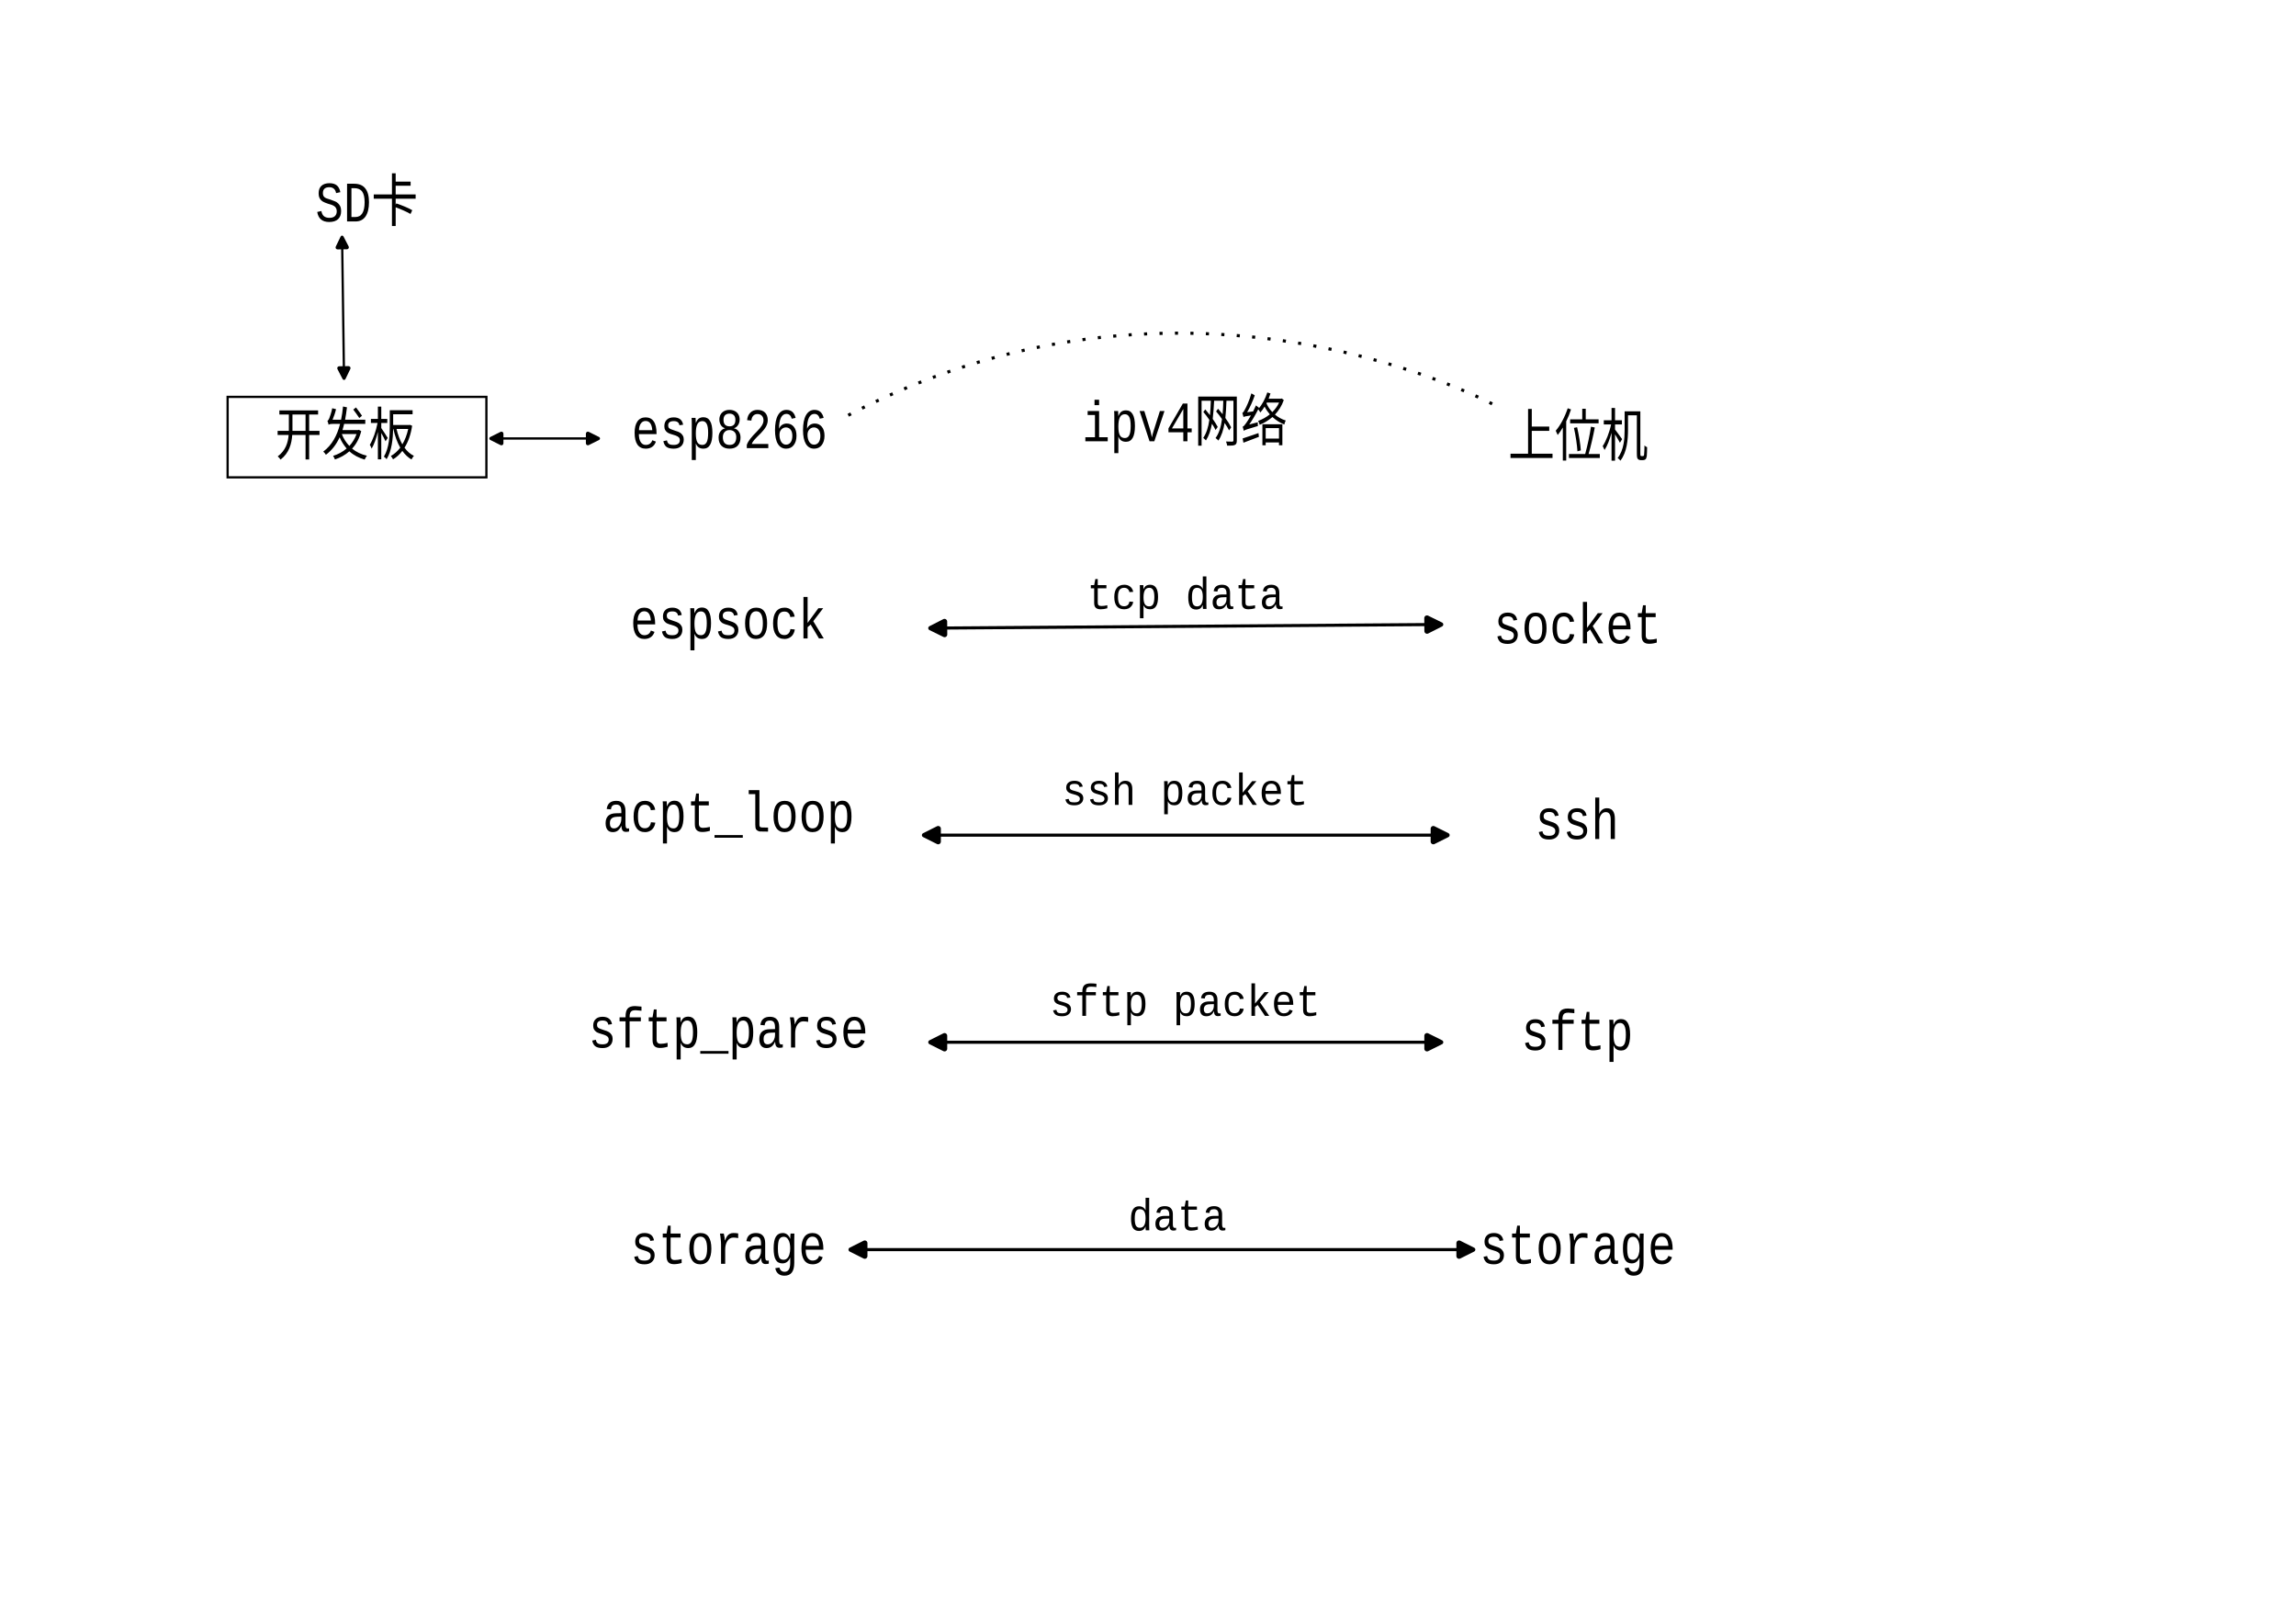
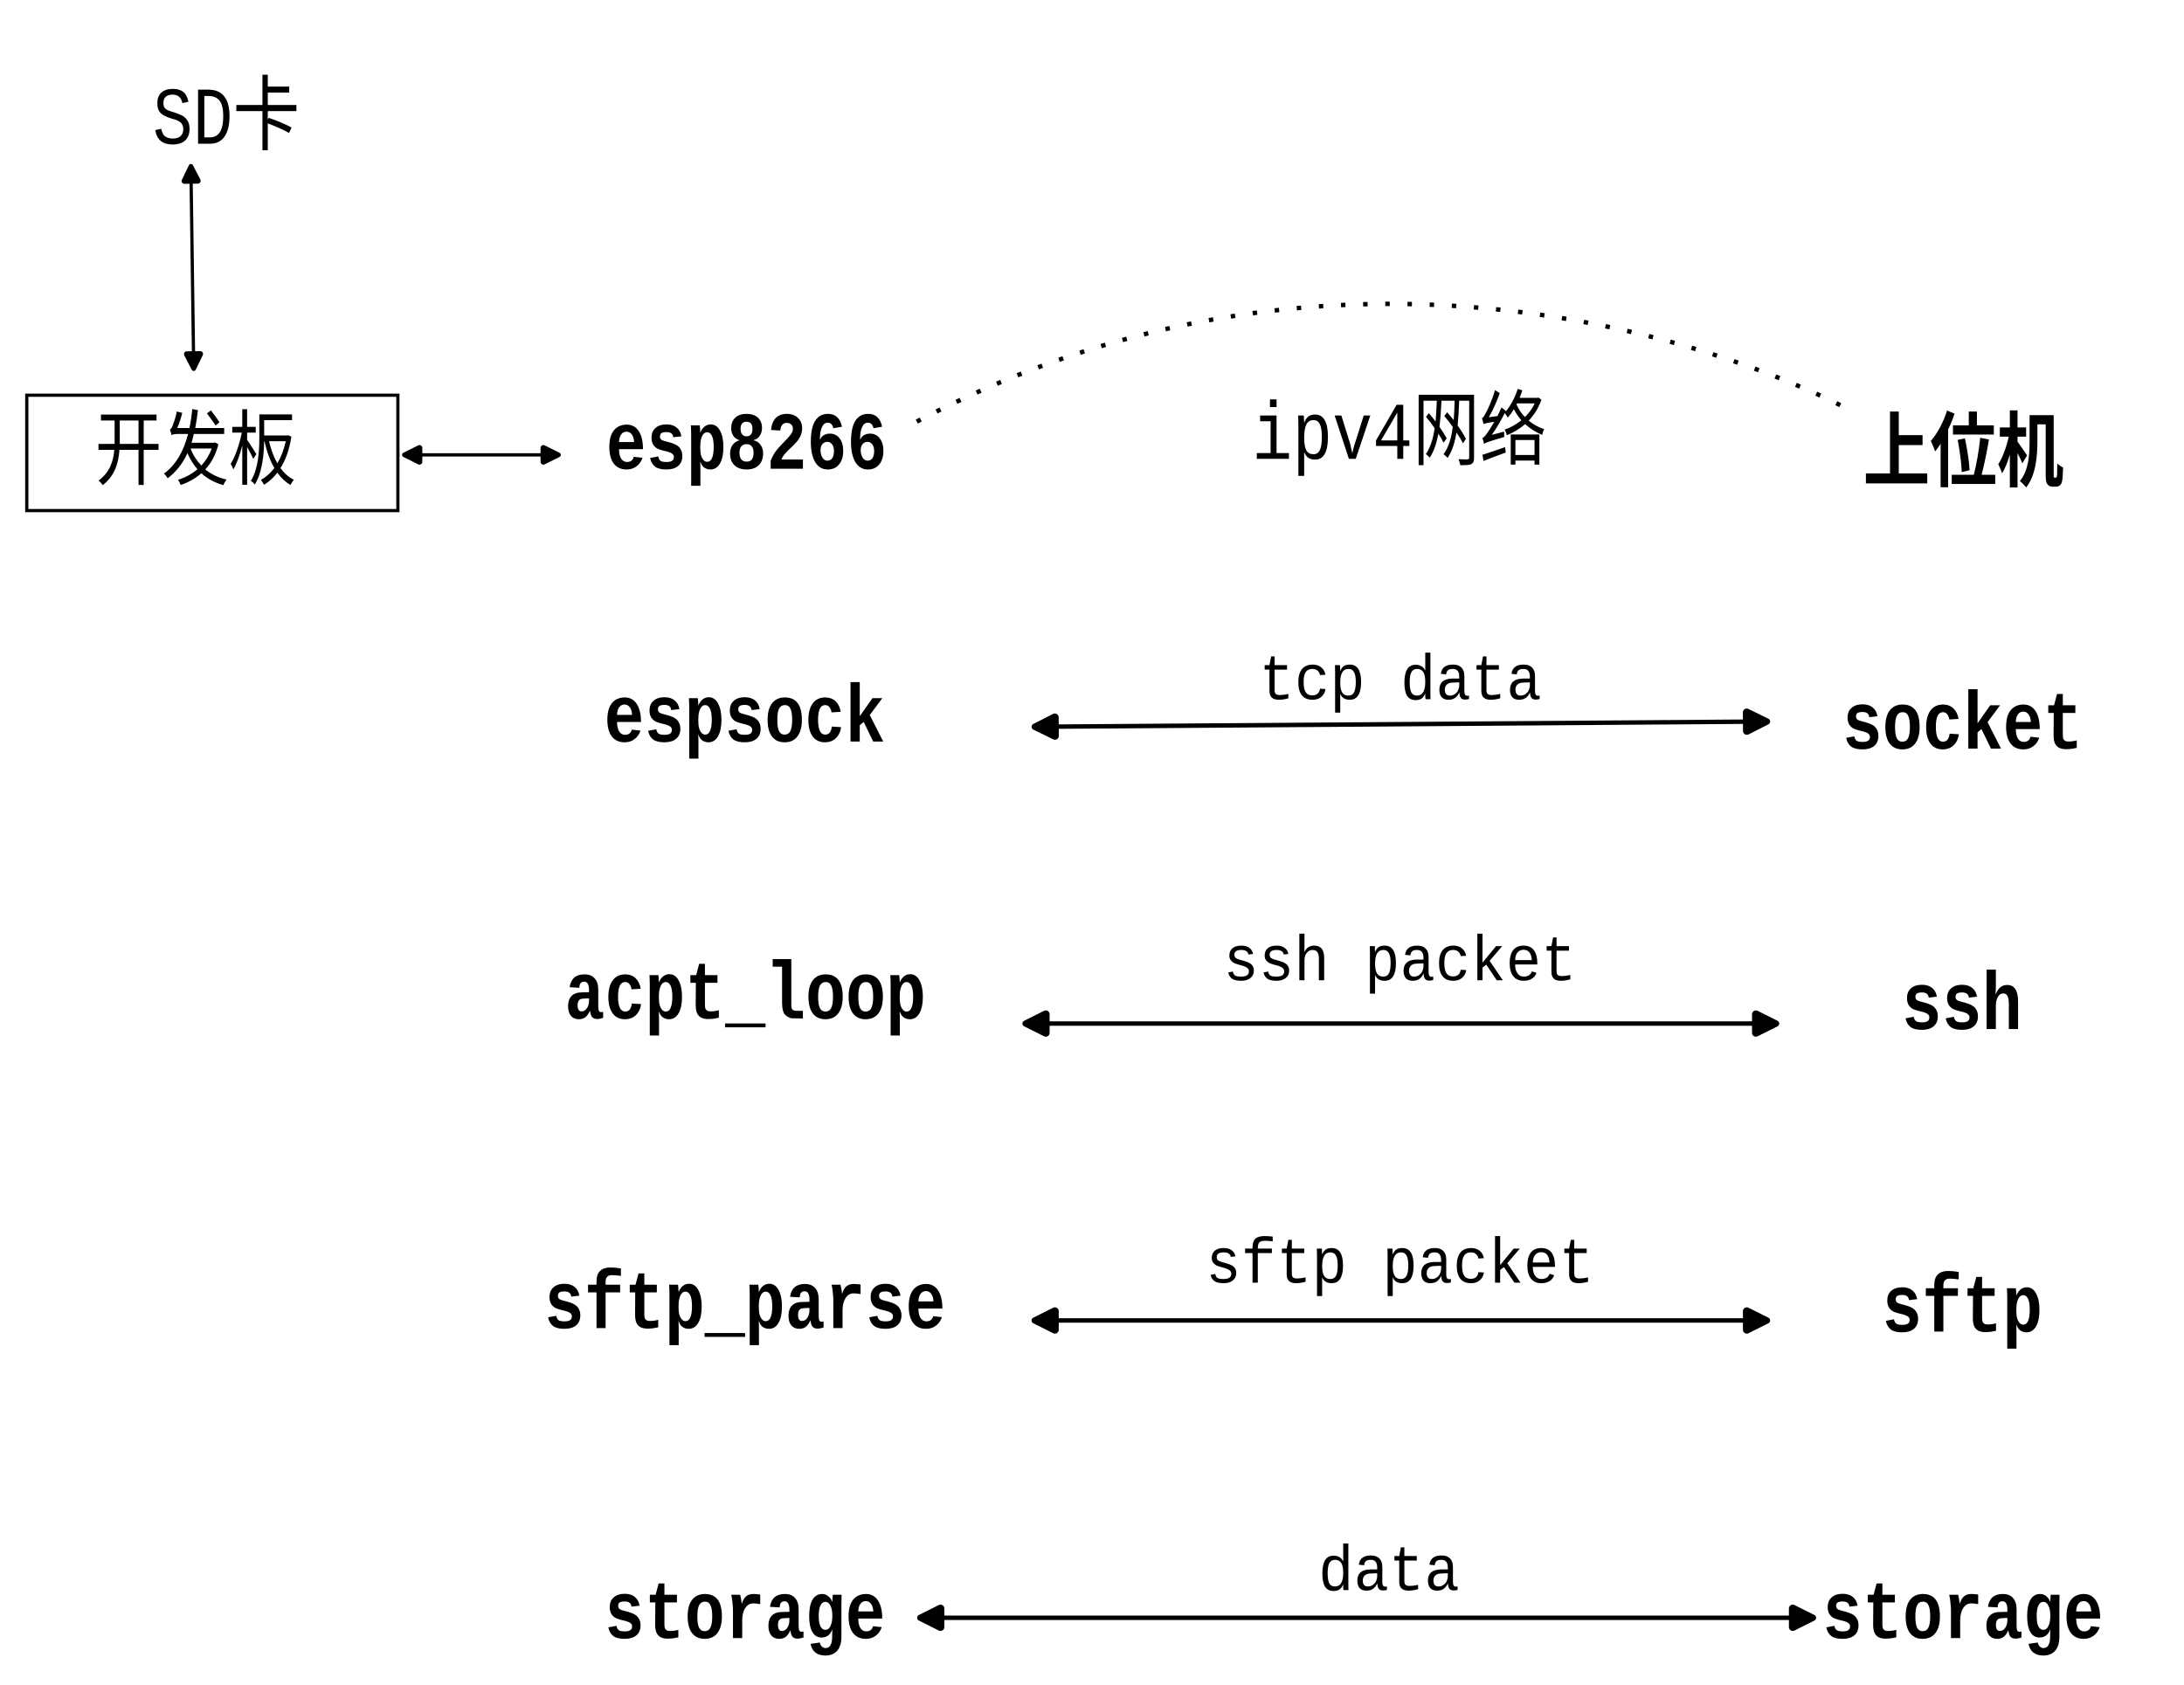
- <svg xmlns="http://www.w3.org/2000/svg" width="297mm" height="210mm" viewBox="0 0 297 210" version="1.1" id="svg1">
+ <svg xmlns="http://www.w3.org/2000/svg" width="197mm" height="152mm" viewBox="0 0 197 152" version="1.1" id="svg1">
  <defs id="defs1">
    <marker style="overflow:visible" id="marker27" refX="0" refY="0" orient="auto-start-reverse" markerWidth="1" markerHeight="1" viewBox="0 0 1 1" preserveAspectRatio="xMidYMid">
      <path transform="scale(0.7)" d="m -0.211,-4.106 6.422,3.211 a 1,1 90 0 1 0,1.789 L -0.211,4.106 A 1.236,1.236 31.717 0 1 -2,3 v -6 a 1.236,1.236 148.283 0 1 1.789,-1.106 z" style="fill:context-stroke;fill-rule:evenodd;stroke:none" id="path27" />
    </marker>
    <marker style="overflow:visible" id="marker26" refX="0" refY="0" orient="auto-start-reverse" markerWidth="1" markerHeight="1" viewBox="0 0 1 1" preserveAspectRatio="xMidYMid">
      <path transform="scale(0.7)" d="m -0.211,-4.106 6.422,3.211 a 1,1 90 0 1 0,1.789 L -0.211,4.106 A 1.236,1.236 31.717 0 1 -2,3 v -6 a 1.236,1.236 148.283 0 1 1.789,-1.106 z" style="fill:context-stroke;fill-rule:evenodd;stroke:none" id="path26" />
    </marker>
    <marker style="overflow:visible" id="marker24" refX="0" refY="0" orient="auto-start-reverse" markerWidth="1" markerHeight="1" viewBox="0 0 1 1" preserveAspectRatio="xMidYMid">
      <path transform="scale(0.7)" d="m -0.211,-4.106 6.422,3.211 a 1,1 90 0 1 0,1.789 L -0.211,4.106 A 1.236,1.236 31.717 0 1 -2,3 v -6 a 1.236,1.236 148.283 0 1 1.789,-1.106 z" style="fill:context-stroke;fill-rule:evenodd;stroke:none" id="path24" />
    </marker>
    <marker style="overflow:visible" id="marker23" refX="0" refY="0" orient="auto-start-reverse" markerWidth="1" markerHeight="1" viewBox="0 0 1 1" preserveAspectRatio="xMidYMid">
      <path transform="scale(0.7)" d="m -0.211,-4.106 6.422,3.211 a 1,1 90 0 1 0,1.789 L -0.211,4.106 A 1.236,1.236 31.717 0 1 -2,3 v -6 a 1.236,1.236 148.283 0 1 1.789,-1.106 z" style="fill:context-stroke;fill-rule:evenodd;stroke:none" id="path23" />
    </marker>
    <marker style="overflow:visible" id="marker21" refX="0" refY="0" orient="auto-start-reverse" markerWidth="1" markerHeight="1" viewBox="0 0 1 1" preserveAspectRatio="xMidYMid">
      <path transform="scale(0.7)" d="m -0.211,-4.106 6.422,3.211 a 1,1 90 0 1 0,1.789 L -0.211,4.106 A 1.236,1.236 31.717 0 1 -2,3 v -6 a 1.236,1.236 148.283 0 1 1.789,-1.106 z" style="fill:context-stroke;fill-rule:evenodd;stroke:none" id="path21" />
    </marker>
    <marker style="overflow:visible" id="marker20" refX="0" refY="0" orient="auto-start-reverse" markerWidth="1" markerHeight="1" viewBox="0 0 1 1" preserveAspectRatio="xMidYMid">
      <path transform="scale(0.7)" d="m -0.211,-4.106 6.422,3.211 a 1,1 90 0 1 0,1.789 L -0.211,4.106 A 1.236,1.236 31.717 0 1 -2,3 v -6 a 1.236,1.236 148.283 0 1 1.789,-1.106 z" style="fill:context-stroke;fill-rule:evenodd;stroke:none" id="path20" />
    </marker>
    <marker style="overflow:visible" id="marker18" refX="0" refY="0" orient="auto-start-reverse" markerWidth="1" markerHeight="1" viewBox="0 0 1 1" preserveAspectRatio="xMidYMid">
      <path transform="scale(0.7)" d="m -0.211,-4.106 6.422,3.211 a 1,1 90 0 1 0,1.789 L -0.211,4.106 A 1.236,1.236 31.717 0 1 -2,3 v -6 a 1.236,1.236 148.283 0 1 1.789,-1.106 z" style="fill:context-stroke;fill-rule:evenodd;stroke:none" id="path18" />
    </marker>
    <marker style="overflow:visible" id="marker17" refX="0" refY="0" orient="auto-start-reverse" markerWidth="1" markerHeight="1" viewBox="0 0 1 1" preserveAspectRatio="xMidYMid">
      <path transform="scale(0.7)" d="m -0.211,-4.106 6.422,3.211 a 1,1 90 0 1 0,1.789 L -0.211,4.106 A 1.236,1.236 31.717 0 1 -2,3 v -6 a 1.236,1.236 148.283 0 1 1.789,-1.106 z" style="fill:context-stroke;fill-rule:evenodd;stroke:none" id="path17" />
    </marker>
    <marker style="overflow:visible" id="RoundedArrow" refX="0" refY="0" orient="auto-start-reverse" markerWidth="1" markerHeight="1" viewBox="0 0 1 1" preserveAspectRatio="xMidYMid">
      <path transform="scale(0.7)" d="m -0.211,-4.106 6.422,3.211 a 1,1 90 0 1 0,1.789 L -0.211,4.106 A 1.236,1.236 31.717 0 1 -2,3 v -6 a 1.236,1.236 148.283 0 1 1.789,-1.106 z" style="fill:context-stroke;fill-rule:evenodd;stroke:none" id="path8" />
    </marker>
    <marker style="overflow:visible" id="marker15" refX="0" refY="0" orient="auto-start-reverse" markerWidth="1" markerHeight="1" viewBox="0 0 1 1" preserveAspectRatio="xMidYMid">
      <path transform="scale(0.7)" d="m -0.211,-4.106 6.422,3.211 a 1,1 90 0 1 0,1.789 L -0.211,4.106 A 1.236,1.236 31.717 0 1 -2,3 v -6 a 1.236,1.236 148.283 0 1 1.789,-1.106 z" style="fill:context-stroke;fill-rule:evenodd;stroke:none" id="path15" />
    </marker>
  </defs>
  <g id="layer1">
-     <text xml:space="preserve" style="font-size:6.681px;font-family:'Courier New';-inkscape-font-specification:'Courier New';text-align:start;writing-mode:lr-tb;direction:ltr;text-anchor:start;fill:#000000;fill-opacity:1;stroke:none;stroke-width:0.358" x="45.163" y="25.872" id="text1" transform="scale(0.9032563,1.107106)">
-       <tspan id="tspan1" style="fill:#000000;fill-opacity:1;stroke:none;stroke-width:0.358" x="45.163" y="25.872">SD卡</tspan>
-     </text>
-     <rect style="fill:none;stroke:#000000;stroke-width:0.289" id="rect1" width="33.475" height="10.408" x="29.444" y="51.329" />
-     <text xml:space="preserve" style="font-size:6.681px;font-family:'Courier New';-inkscape-font-specification:'Courier New';text-align:start;writing-mode:lr-tb;direction:ltr;text-anchor:start;fill:#000000;stroke:none;stroke-width:0.358;fill-opacity:1" x="39.413" y="53.127" id="text2" transform="scale(0.9032563,1.107106)">
-       <tspan id="tspan2" style="stroke-width:0.358;fill:#000000;fill-opacity:1;stroke:none" x="39.413" y="53.127">开发板</tspan>
-     </text>
-     <text xml:space="preserve" style="font-size:6.681px;font-family:'Courier New';-inkscape-font-specification:'Courier New';text-align:start;writing-mode:lr-tb;direction:ltr;text-anchor:start;fill:#000000;fill-opacity:1;stroke:none;stroke-width:0.358" x="90.444" y="52.351" id="text3" transform="scale(0.9032563,1.107106)">
-       <tspan id="tspan3" style="fill:#000000;fill-opacity:1;stroke:none;stroke-width:0.358" x="90.444" y="52.351">esp8266</tspan>
-     </text>
-     <text xml:space="preserve" style="font-size:6.681px;font-family:'Courier New';-inkscape-font-specification:'Courier New';text-align:start;writing-mode:lr-tb;direction:ltr;text-anchor:start;fill:#000000;fill-opacity:1;stroke:none;stroke-width:0.358" x="154.963" y="51.548" id="text5" transform="scale(0.9032563,1.107106)">
-       <tspan id="tspan5" style="fill:#000000;fill-opacity:1;stroke:none;stroke-width:0.358" x="154.963" y="51.548">ipv4网络</tspan>
-     </text>
-     <text xml:space="preserve" style="font-size:6.681px;font-family:'Courier New';-inkscape-font-specification:'Courier New';text-align:start;writing-mode:lr-tb;direction:ltr;text-anchor:start;fill:#000000;fill-opacity:1;stroke:none;stroke-width:0.358" x="215.975" y="53.285" id="text6" transform="scale(0.9032563,1.107106)">
-       <tspan id="tspan6" style="fill:#000000;fill-opacity:1;stroke:none;stroke-width:0.358" x="215.975" y="53.285">上位机</tspan>
-     </text>
-     <text xml:space="preserve" style="font-size:6.681px;font-family:'Courier New';-inkscape-font-specification:'Courier New';text-align:start;writing-mode:lr-tb;direction:ltr;text-anchor:start;fill:#000000;fill-opacity:1;stroke:none;stroke-width:0.358" x="90.246" y="74.583" id="text7" transform="scale(0.9032563,1.107106)">
-       <tspan id="tspan7" style="fill:#000000;fill-opacity:1;stroke:none;stroke-width:0.358" x="90.246" y="74.583">espsock</tspan>
-     </text>
-     <text xml:space="preserve" style="font-size:6.681px;font-family:'Courier New';-inkscape-font-specification:'Courier New';text-align:start;writing-mode:lr-tb;direction:ltr;text-anchor:start;fill:#000000;fill-opacity:1;stroke:none;stroke-width:0.358" x="213.895" y="75.159" id="text8" transform="scale(0.9032563,1.107106)">
-       <tspan id="tspan8" style="fill:#000000;fill-opacity:1;stroke:none;stroke-width:0.358" x="213.895" y="75.159">socket</tspan>
-     </text>
-     <text xml:space="preserve" style="font-size:6.681px;font-family:'Courier New';-inkscape-font-specification:'Courier New';text-align:start;writing-mode:lr-tb;direction:ltr;text-anchor:start;fill:#000000;fill-opacity:1;stroke:none;stroke-width:0.358" x="86.309" y="97.148" id="text9" transform="scale(0.9032563,1.107106)">
-       <tspan id="tspan9" style="fill:#000000;fill-opacity:1;stroke:none;stroke-width:0.358" x="86.309" y="97.148">acpt_loop</tspan>
-     </text>
-     <text xml:space="preserve" style="font-size:6.681px;font-family:'Courier New';-inkscape-font-specification:'Courier New';text-align:start;writing-mode:lr-tb;direction:ltr;text-anchor:start;fill:#000000;fill-opacity:1;stroke:none;stroke-width:0.358" x="219.827" y="98.01" id="text10" transform="scale(0.9032563,1.107106)">
-       <tspan id="tspan10" style="fill:#000000;fill-opacity:1;stroke:none;stroke-width:0.358" x="219.827" y="98.01">ssh</tspan>
-     </text>
-     <text xml:space="preserve" style="font-size:6.681px;font-family:'Courier New';-inkscape-font-specification:'Courier New';text-align:start;writing-mode:lr-tb;direction:ltr;text-anchor:start;fill:#000000;fill-opacity:1;stroke:none;stroke-width:0.358" x="84.267" y="122.373" id="text11" transform="scale(0.9032563,1.107106)">
-       <tspan id="tspan11" style="fill:#000000;fill-opacity:1;stroke:none;stroke-width:0.358" x="84.267" y="122.373">sftp_parse</tspan>
-     </text>
-     <text xml:space="preserve" style="font-size:6.681px;font-family:'Courier New';-inkscape-font-specification:'Courier New';text-align:start;writing-mode:lr-tb;direction:ltr;text-anchor:start;fill:#000000;fill-opacity:1;stroke:none;stroke-width:0.358" x="217.858" y="122.658" id="text12" transform="scale(0.9032563,1.107106)">
-       <tspan id="tspan12" style="fill:#000000;fill-opacity:1;stroke:none;stroke-width:0.358" x="217.858" y="122.658">sftp</tspan>
-     </text>
-     <text xml:space="preserve" style="font-size:6.681px;font-family:'Courier New';-inkscape-font-specification:'Courier New';text-align:start;writing-mode:lr-tb;direction:ltr;text-anchor:start;fill:#000000;fill-opacity:1;stroke:none;stroke-width:0.358" x="90.281" y="147.634" id="text13" transform="scale(0.9032563,1.107106)">
-       <tspan id="tspan13" style="fill:#000000;fill-opacity:1;stroke:none;stroke-width:0.358" x="90.281" y="147.634">storage</tspan>
-     </text>
-     <text xml:space="preserve" style="font-size:6.681px;font-family:'Courier New';-inkscape-font-specification:'Courier New';text-align:start;writing-mode:lr-tb;direction:ltr;text-anchor:start;fill:#000000;fill-opacity:1;stroke:none;stroke-width:0.358" x="211.91" y="147.634" id="text14" transform="scale(0.9032563,1.107106)">
-       <tspan id="tspan14" style="fill:#000000;fill-opacity:1;stroke:none;stroke-width:0.358" x="211.91" y="147.634">storage</tspan>
-     </text>
-     <path style="fill:none;fill-rule:evenodd;stroke:#000000;stroke-width:0.29px;stroke-linecap:butt;stroke-linejoin:miter;stroke-opacity:1;marker-start:url(#marker15);marker-end:url(#RoundedArrow)" d="m 44.266,31.843 0.22,15.925" id="path14" />
-     <path style="fill:#000000;fill-opacity:1;fill-rule:evenodd;stroke:#000000;stroke-width:0.298px;stroke-linecap:butt;stroke-linejoin:miter;stroke-opacity:1;marker-start:url(#marker17);marker-end:url(#marker18)" d="M 64.705,56.71 H 76.205" id="path16" />
-     <path style="fill:#000000;fill-opacity:1;fill-rule:evenodd;stroke:#000000;stroke-width:0.4;stroke-linecap:butt;stroke-linejoin:miter;stroke-dasharray:none;stroke-opacity:1;marker-start:url(#marker20);marker-end:url(#marker21)" d="m 121.968,81.228 62.836,-0.45" id="path19" />
-     <text xml:space="preserve" style="font-size:5.554px;font-family:'Courier New';-inkscape-font-specification:'Courier New';text-align:start;writing-mode:lr-tb;direction:ltr;text-anchor:start;fill:#000000;fill-opacity:1;stroke:none;stroke-width:0.298" x="147.166" y="75.246" id="text21" transform="scale(0.9554736,1.046601)">
-       <tspan id="tspan21" style="fill:#000000;fill-opacity:1;stroke:none;stroke-width:0.298" x="147.166" y="75.246">tcp data</tspan>
-     </text>
-     <path style="fill:#000000;fill-opacity:1;fill-rule:evenodd;stroke:#000000;stroke-width:0.4;stroke-linecap:butt;stroke-linejoin:miter;stroke-dasharray:none;stroke-opacity:1;marker-start:url(#marker23);marker-end:url(#marker24)" d="m 121.146,108.012 h 64.478" id="path22" />
-     <text xml:space="preserve" style="font-size:5.554px;font-family:'Courier New';-inkscape-font-specification:'Courier New';text-align:start;writing-mode:lr-tb;direction:ltr;text-anchor:start;fill:#000000;fill-opacity:1;stroke:none;stroke-width:0.298" x="143.787" y="99.468" id="text24" transform="scale(0.9554736,1.046601)">
-       <tspan id="tspan24" style="fill:#000000;fill-opacity:1;stroke:none;stroke-width:0.298" x="143.787" y="99.468">ssh packet</tspan>
-     </text>
-     <path style="fill:#000000;fill-opacity:1;fill-rule:evenodd;stroke:#000000;stroke-width:0.4;stroke-linecap:butt;stroke-linejoin:miter;stroke-dasharray:none;stroke-opacity:1;marker-start:url(#marker26);marker-end:url(#marker27)" d="m 121.968,134.797 h 62.836" id="path25" />
-     <text xml:space="preserve" style="font-size:5.554px;font-family:'Courier New';-inkscape-font-specification:'Courier New';text-align:start;writing-mode:lr-tb;direction:ltr;text-anchor:start;fill:#000000;fill-opacity:1;stroke:none;stroke-width:0.298" x="142.12" y="125.536" id="text30" transform="scale(0.9554736,1.046601)">
-       <tspan id="tspan30" style="fill:#000000;fill-opacity:1;stroke:none;stroke-width:0.298" x="142.12" y="125.536">sftp packet</tspan>
-     </text>
-     <text xml:space="preserve" style="font-size:5.554px;font-family:'Courier New';-inkscape-font-specification:'Courier New';text-align:start;writing-mode:lr-tb;direction:ltr;text-anchor:start;fill:#000000;fill-opacity:1;stroke:none;stroke-width:0.298" x="152.751" y="152.034" id="text31" transform="scale(0.9554736,1.046601)">
-       <tspan id="tspan31" style="fill:#000000;fill-opacity:1;stroke:none;stroke-width:0.298" x="152.751" y="152.034">data</tspan>
-     </text>
-     <path style="fill:none;fill-opacity:1;stroke:#000000;stroke-width:0.4;stroke-dasharray:0.4, 1.6;stroke-dashoffset:0;stroke-opacity:1" d="m 109.724,53.707 c 44.327,-23.244 84.058,-1.081 84.058,-1.081" id="path31" />
-     <path style="fill:none;fill-opacity:1;stroke:#000000;stroke-width:0.4;stroke-dasharray:none;stroke-dashoffset:0;stroke-opacity:1;marker-start:url(#marker27);marker-end:url(#marker27)" d="m 111.65,161.618 h 77.301" id="path32" />
+     <g id="g4" transform="translate(-27.02841,-15.67647)">
+       <text xml:space="preserve" style="font-size:6.681px;font-family:'Courier New';-inkscape-font-specification:'Courier New';text-align:start;writing-mode:lr-tb;direction:ltr;text-anchor:start;fill:#000000;fill-opacity:1;stroke:none;stroke-width:0.358" x="45.163" y="25.872" id="text1" transform="scale(0.9032563,1.107106)">
+         <tspan id="tspan1" style="fill:#000000;fill-opacity:1;stroke:none;stroke-width:0.358" x="45.163" y="25.872">SD卡</tspan>
+       </text>
+       <rect style="fill:none;stroke:#000000;stroke-width:0.289" id="rect1" width="33.475" height="10.408" x="29.444" y="51.329" />
+       <text xml:space="preserve" style="font-size:6.681px;font-family:'Courier New';-inkscape-font-specification:'Courier New';text-align:start;writing-mode:lr-tb;direction:ltr;text-anchor:start;fill:#000000;fill-opacity:1;stroke:none;stroke-width:0.358" x="39.413" y="53.127" id="text2" transform="scale(0.9032563,1.107106)">
+         <tspan id="tspan2" style="fill:#000000;fill-opacity:1;stroke:none;stroke-width:0.358" x="39.413" y="53.127">开发板</tspan>
+       </text>
+       <text xml:space="preserve" style="font-style:normal;font-variant:normal;font-weight:bold;font-stretch:normal;font-size:6.681px;font-family:'Courier New';-inkscape-font-specification:'Courier New Bold';text-align:start;writing-mode:lr-tb;direction:ltr;text-anchor:start;fill:#000000;fill-opacity:1;stroke:none;stroke-width:0.358" x="90.444" y="52.351" id="text3" transform="scale(0.9032563,1.107106)">
+         <tspan id="tspan3" style="font-style:normal;font-variant:normal;font-weight:bold;font-stretch:normal;font-family:'Courier New';-inkscape-font-specification:'Courier New Bold';fill:#000000;fill-opacity:1;stroke:none;stroke-width:0.358" x="90.444" y="52.351">esp8266</tspan>
+       </text>
+       <text xml:space="preserve" style="font-size:6.681px;font-family:'Courier New';-inkscape-font-specification:'Courier New';text-align:start;writing-mode:lr-tb;direction:ltr;text-anchor:start;fill:#000000;fill-opacity:1;stroke:none;stroke-width:0.358" x="154.963" y="51.548" id="text5" transform="scale(0.9032563,1.107106)">
+         <tspan id="tspan5" style="fill:#000000;fill-opacity:1;stroke:none;stroke-width:0.358" x="154.963" y="51.548">ipv4网络</tspan>
+       </text>
+       <text xml:space="preserve" style="font-style:normal;font-variant:normal;font-weight:bold;font-stretch:normal;font-size:6.681px;font-family:'Courier New';-inkscape-font-specification:'Courier New Bold';text-align:start;writing-mode:lr-tb;direction:ltr;text-anchor:start;fill:#000000;fill-opacity:1;stroke:none;stroke-width:0.358" x="215.975" y="53.285" id="text6" transform="scale(0.9032563,1.107106)">
+         <tspan id="tspan6" style="font-style:normal;font-variant:normal;font-weight:bold;font-stretch:normal;font-family:'Courier New';-inkscape-font-specification:'Courier New Bold';fill:#000000;fill-opacity:1;stroke:none;stroke-width:0.358" x="215.975" y="53.285">上位<tspan style="font-style:normal;font-variant:normal;font-weight:bold;font-stretch:normal;font-family:'Courier New';-inkscape-font-specification:'Courier New Bold'" id="tspan4">机</tspan>
+         </tspan>
+       </text>
+       <text xml:space="preserve" style="font-style:normal;font-variant:normal;font-weight:bold;font-stretch:normal;font-size:6.681px;font-family:'Courier New';-inkscape-font-specification:'Courier New Bold';text-align:start;writing-mode:lr-tb;direction:ltr;text-anchor:start;fill:#000000;fill-opacity:1;stroke:none;stroke-width:0.358" x="90.246" y="74.583" id="text7" transform="scale(0.9032563,1.107106)">
+         <tspan id="tspan7" style="font-style:normal;font-variant:normal;font-weight:bold;font-stretch:normal;font-family:'Courier New';-inkscape-font-specification:'Courier New Bold';fill:#000000;fill-opacity:1;stroke:none;stroke-width:0.358" x="90.246" y="74.583">espsock</tspan>
+       </text>
+       <text xml:space="preserve" style="font-style:normal;font-variant:normal;font-weight:bold;font-stretch:normal;font-size:6.681px;font-family:'Courier New';-inkscape-font-specification:'Courier New Bold';text-align:start;writing-mode:lr-tb;direction:ltr;text-anchor:start;fill:#000000;fill-opacity:1;stroke:none;stroke-width:0.358" x="213.895" y="75.159" id="text8" transform="scale(0.9032563,1.107106)">
+         <tspan id="tspan8" style="font-style:normal;font-variant:normal;font-weight:bold;font-stretch:normal;font-family:'Courier New';-inkscape-font-specification:'Courier New Bold';fill:#000000;fill-opacity:1;stroke:none;stroke-width:0.358" x="213.895" y="75.159">socket</tspan>
+       </text>
+       <text xml:space="preserve" style="font-style:normal;font-variant:normal;font-weight:bold;font-stretch:normal;font-size:6.681px;font-family:'Courier New';-inkscape-font-specification:'Courier New Bold';text-align:start;writing-mode:lr-tb;direction:ltr;text-anchor:start;fill:#000000;fill-opacity:1;stroke:none;stroke-width:0.358" x="86.309" y="97.148" id="text9" transform="scale(0.9032563,1.107106)">
+         <tspan id="tspan9" style="font-style:normal;font-variant:normal;font-weight:bold;font-stretch:normal;font-family:'Courier New';-inkscape-font-specification:'Courier New Bold';fill:#000000;fill-opacity:1;stroke:none;stroke-width:0.358" x="86.309" y="97.148">acpt_loop</tspan>
+       </text>
+       <text xml:space="preserve" style="font-style:normal;font-variant:normal;font-weight:bold;font-stretch:normal;font-size:6.681px;font-family:'Courier New';-inkscape-font-specification:'Courier New Bold';text-align:start;writing-mode:lr-tb;direction:ltr;text-anchor:start;fill:#000000;fill-opacity:1;stroke:none;stroke-width:0.358" x="219.827" y="98.01" id="text10" transform="scale(0.9032563,1.107106)">
+         <tspan id="tspan10" style="font-style:normal;font-variant:normal;font-weight:bold;font-stretch:normal;font-family:'Courier New';-inkscape-font-specification:'Courier New Bold';fill:#000000;fill-opacity:1;stroke:none;stroke-width:0.358" x="219.827" y="98.01">ssh</tspan>
+       </text>
+       <text xml:space="preserve" style="font-style:normal;font-variant:normal;font-weight:bold;font-stretch:normal;font-size:6.681px;font-family:'Courier New';-inkscape-font-specification:'Courier New Bold';text-align:start;writing-mode:lr-tb;direction:ltr;text-anchor:start;fill:#000000;fill-opacity:1;stroke:none;stroke-width:0.358" x="84.267" y="122.373" id="text11" transform="scale(0.9032563,1.107106)">
+         <tspan id="tspan11" style="font-style:normal;font-variant:normal;font-weight:bold;font-stretch:normal;font-family:'Courier New';-inkscape-font-specification:'Courier New Bold';fill:#000000;fill-opacity:1;stroke:none;stroke-width:0.358" x="84.267" y="122.373">sftp_parse</tspan>
+       </text>
+       <text xml:space="preserve" style="font-style:normal;font-variant:normal;font-weight:bold;font-stretch:normal;font-size:6.681px;font-family:'Courier New';-inkscape-font-specification:'Courier New Bold';text-align:start;writing-mode:lr-tb;direction:ltr;text-anchor:start;fill:#000000;fill-opacity:1;stroke:none;stroke-width:0.358" x="217.858" y="122.658" id="text12" transform="scale(0.9032563,1.107106)">
+         <tspan id="tspan12" style="font-style:normal;font-variant:normal;font-weight:bold;font-stretch:normal;font-family:'Courier New';-inkscape-font-specification:'Courier New Bold';fill:#000000;fill-opacity:1;stroke:none;stroke-width:0.358" x="217.858" y="122.658">sftp</tspan>
+       </text>
+       <text xml:space="preserve" style="font-style:normal;font-variant:normal;font-weight:bold;font-stretch:normal;font-size:6.681px;font-family:'Courier New';-inkscape-font-specification:'Courier New Bold';text-align:start;writing-mode:lr-tb;direction:ltr;text-anchor:start;fill:#000000;fill-opacity:1;stroke:none;stroke-width:0.358" x="90.281" y="147.634" id="text13" transform="scale(0.9032563,1.107106)">
+         <tspan id="tspan13" style="font-style:normal;font-variant:normal;font-weight:bold;font-stretch:normal;font-family:'Courier New';-inkscape-font-specification:'Courier New Bold';fill:#000000;fill-opacity:1;stroke:none;stroke-width:0.358" x="90.281" y="147.634">storage</tspan>
+       </text>
+       <text xml:space="preserve" style="font-style:normal;font-variant:normal;font-weight:bold;font-stretch:normal;font-size:6.681px;font-family:'Courier New';-inkscape-font-specification:'Courier New Bold';text-align:start;writing-mode:lr-tb;direction:ltr;text-anchor:start;fill:#000000;fill-opacity:1;stroke:none;stroke-width:0.358" x="211.91" y="147.634" id="text14" transform="scale(0.9032563,1.107106)">
+         <tspan id="tspan14" style="font-style:normal;font-variant:normal;font-weight:bold;font-stretch:normal;font-family:'Courier New';-inkscape-font-specification:'Courier New Bold';fill:#000000;fill-opacity:1;stroke:none;stroke-width:0.358" x="211.91" y="147.634">storage</tspan>
+       </text>
+       <path style="fill:none;fill-rule:evenodd;stroke:#000000;stroke-width:0.29px;stroke-linecap:butt;stroke-linejoin:miter;stroke-opacity:1;marker-start:url(#marker15);marker-end:url(#RoundedArrow)" d="m 44.266,31.843 0.22,15.925" id="path14" />
+       <path style="fill:#000000;fill-opacity:1;fill-rule:evenodd;stroke:#000000;stroke-width:0.298px;stroke-linecap:butt;stroke-linejoin:miter;stroke-opacity:1;marker-start:url(#marker17);marker-end:url(#marker18)" d="M 64.705,56.71 H 76.205" id="path16" />
+       <path style="fill:#000000;fill-opacity:1;fill-rule:evenodd;stroke:#000000;stroke-width:0.4;stroke-linecap:butt;stroke-linejoin:miter;stroke-dasharray:none;stroke-opacity:1;marker-start:url(#marker20);marker-end:url(#marker21)" d="m 121.968,81.228 62.836,-0.45" id="path19" />
+       <text xml:space="preserve" style="font-size:5.554px;font-family:'Courier New';-inkscape-font-specification:'Courier New';text-align:start;writing-mode:lr-tb;direction:ltr;text-anchor:start;fill:#000000;fill-opacity:1;stroke:none;stroke-width:0.298" x="147.166" y="75.246" id="text21" transform="scale(0.9554736,1.046601)">
+         <tspan id="tspan21" style="fill:#000000;fill-opacity:1;stroke:none;stroke-width:0.298" x="147.166" y="75.246">tcp data</tspan>
+       </text>
+       <path style="fill:#000000;fill-opacity:1;fill-rule:evenodd;stroke:#000000;stroke-width:0.4;stroke-linecap:butt;stroke-linejoin:miter;stroke-dasharray:none;stroke-opacity:1;marker-start:url(#marker23);marker-end:url(#marker24)" d="m 121.146,108.012 h 64.478" id="path22" />
+       <text xml:space="preserve" style="font-size:5.554px;font-family:'Courier New';-inkscape-font-specification:'Courier New';text-align:start;writing-mode:lr-tb;direction:ltr;text-anchor:start;fill:#000000;fill-opacity:1;stroke:none;stroke-width:0.298" x="143.787" y="99.468" id="text24" transform="scale(0.9554736,1.046601)">
+         <tspan id="tspan24" style="fill:#000000;fill-opacity:1;stroke:none;stroke-width:0.298" x="143.787" y="99.468">ssh packet</tspan>
+       </text>
+       <path style="fill:#000000;fill-opacity:1;fill-rule:evenodd;stroke:#000000;stroke-width:0.4;stroke-linecap:butt;stroke-linejoin:miter;stroke-dasharray:none;stroke-opacity:1;marker-start:url(#marker26);marker-end:url(#marker27)" d="m 121.968,134.797 h 62.836" id="path25" />
+       <text xml:space="preserve" style="font-size:5.554px;font-family:'Courier New';-inkscape-font-specification:'Courier New';text-align:start;writing-mode:lr-tb;direction:ltr;text-anchor:start;fill:#000000;fill-opacity:1;stroke:none;stroke-width:0.298" x="142.12" y="125.536" id="text30" transform="scale(0.9554736,1.046601)">
+         <tspan id="tspan30" style="fill:#000000;fill-opacity:1;stroke:none;stroke-width:0.298" x="142.12" y="125.536">sftp packet</tspan>
+       </text>
+       <text xml:space="preserve" style="font-size:5.554px;font-family:'Courier New';-inkscape-font-specification:'Courier New';text-align:start;writing-mode:lr-tb;direction:ltr;text-anchor:start;fill:#000000;fill-opacity:1;stroke:none;stroke-width:0.298" x="152.751" y="152.034" id="text31" transform="scale(0.9554736,1.046601)">
+         <tspan id="tspan31" style="fill:#000000;fill-opacity:1;stroke:none;stroke-width:0.298" x="152.751" y="152.034">data</tspan>
+       </text>
+       <path style="fill:none;fill-opacity:1;stroke:#000000;stroke-width:0.4;stroke-dasharray:0.4, 1.6;stroke-dashoffset:0;stroke-opacity:1" d="m 109.724,53.707 c 44.327,-23.244 84.058,-1.081 84.058,-1.081" id="path31" />
+       <path style="fill:none;fill-opacity:1;stroke:#000000;stroke-width:0.4;stroke-dasharray:none;stroke-dashoffset:0;stroke-opacity:1;marker-start:url(#marker27);marker-end:url(#marker27)" d="m 111.65,161.618 h 77.301" id="path32" />
+     </g>
  </g>
</svg>
